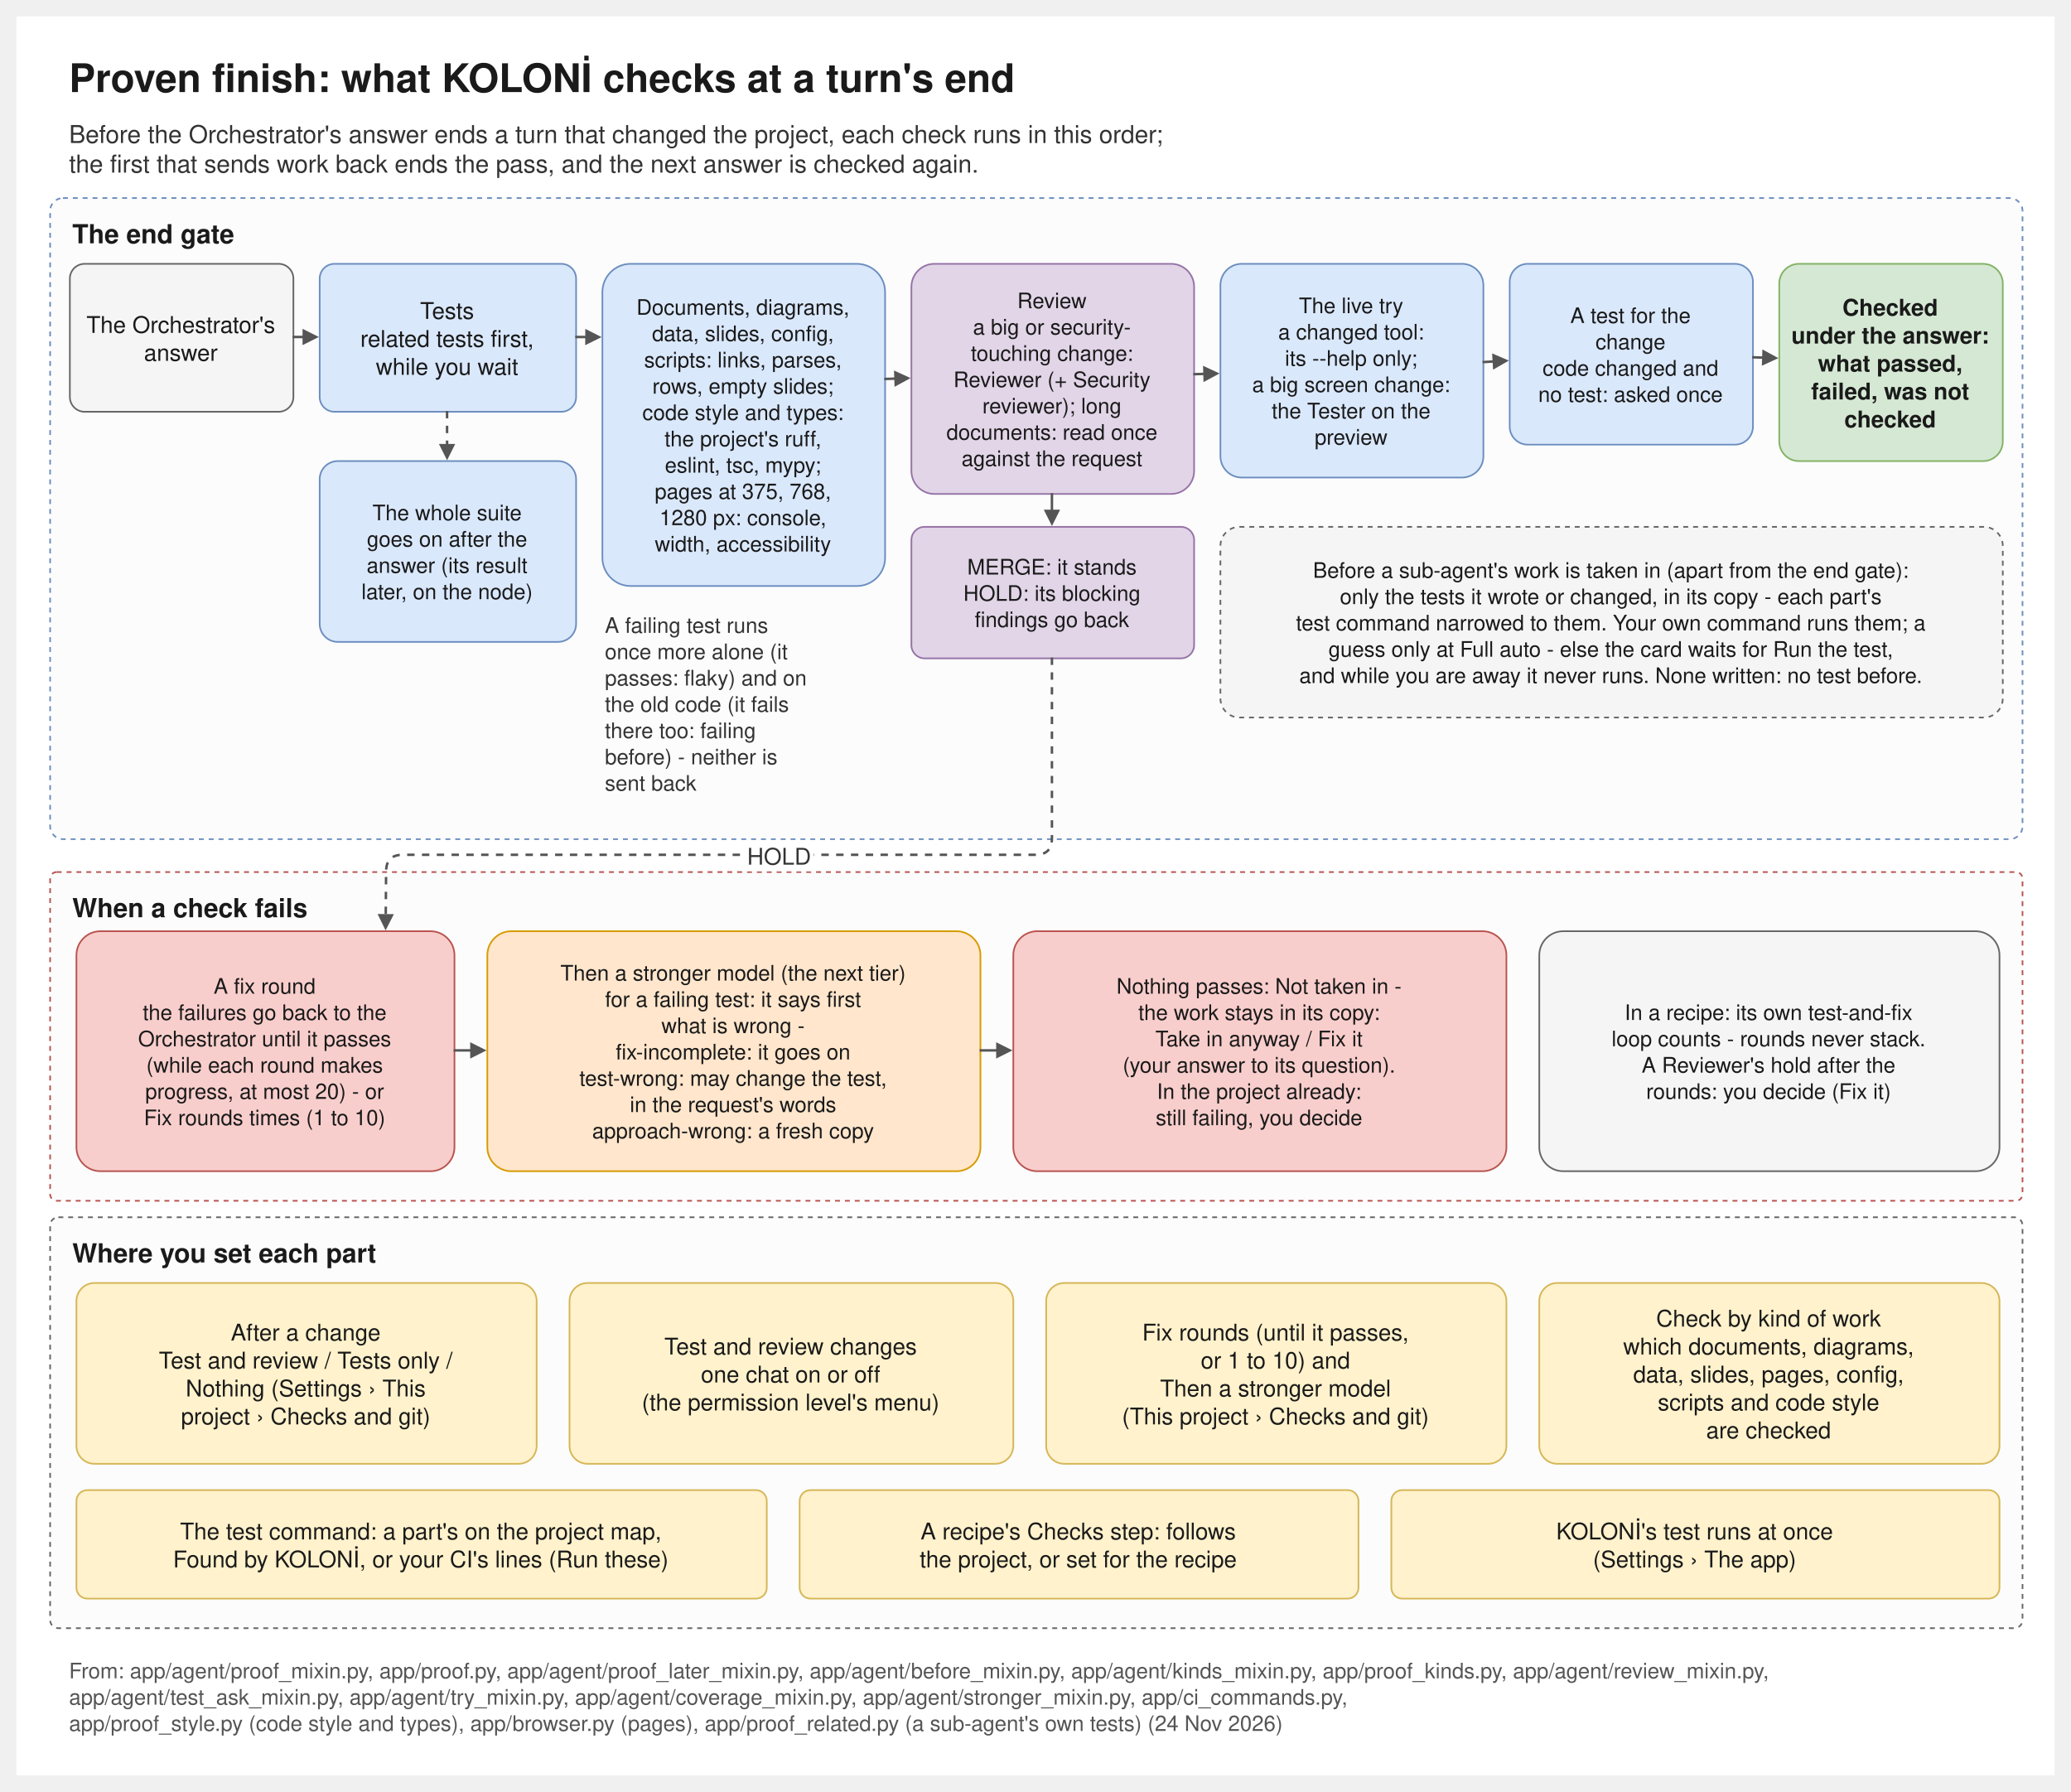
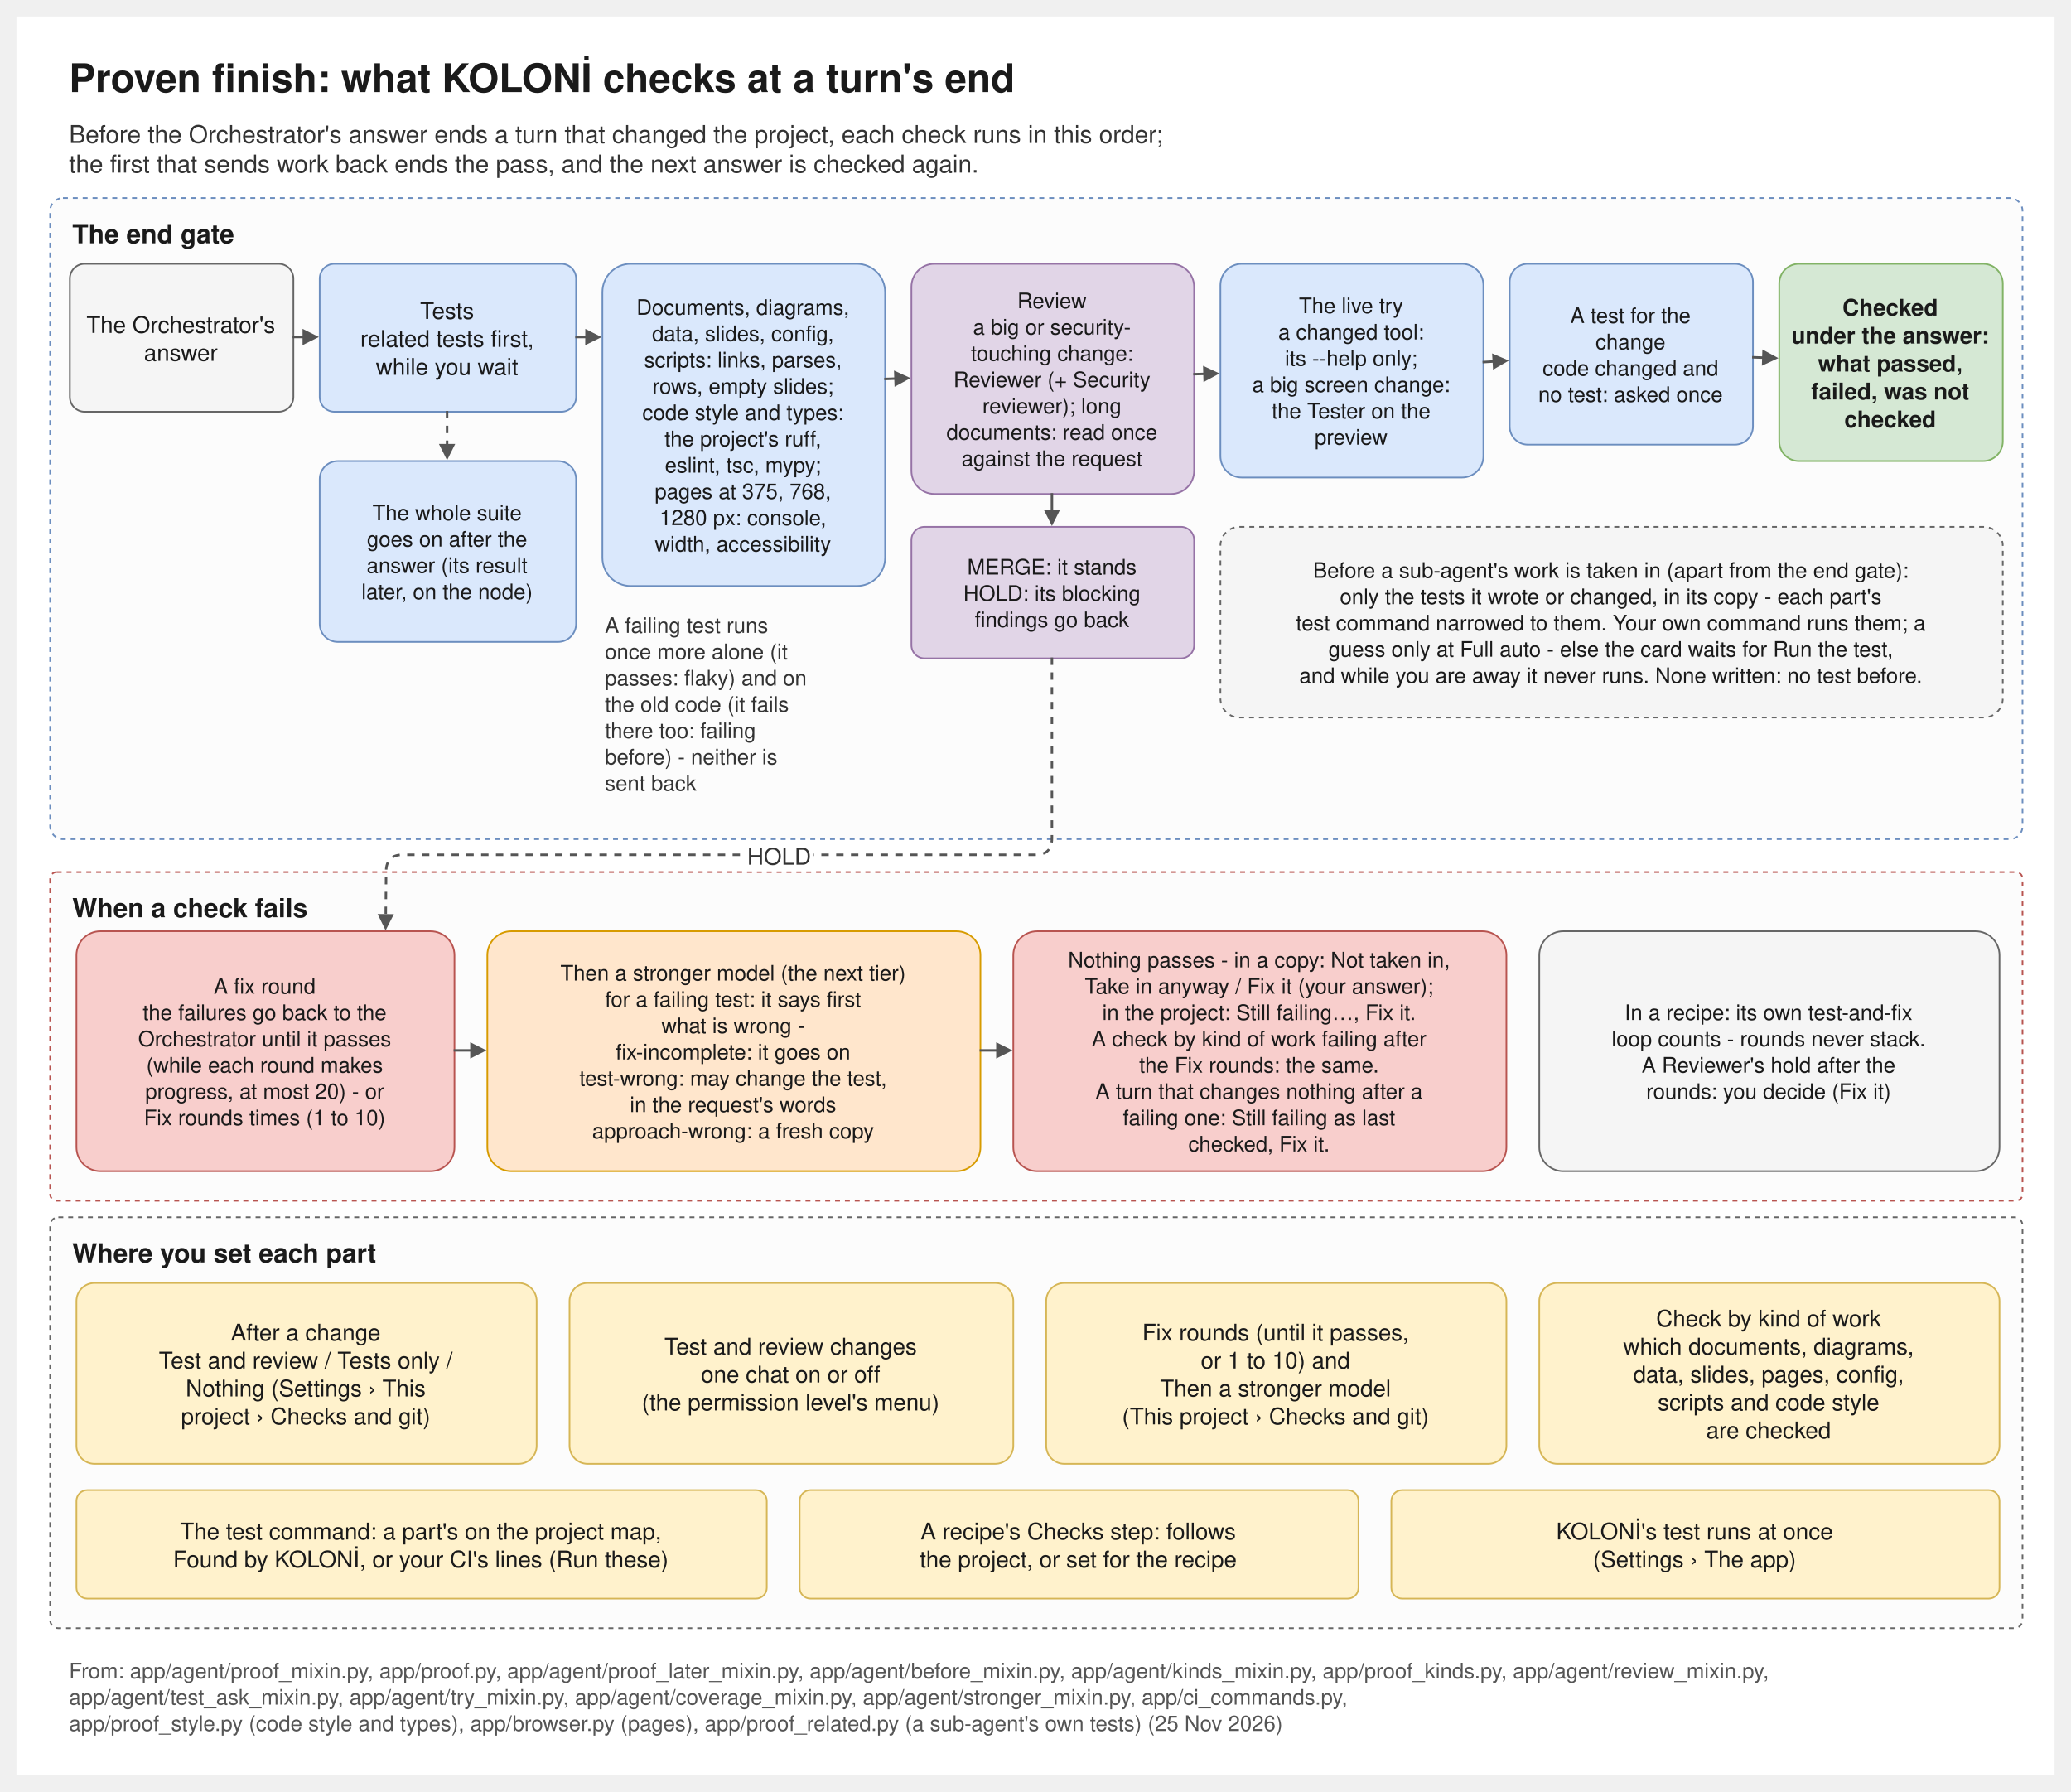
<svg xmlns="http://www.w3.org/2000/svg" style="background: transparent; background-color: transparent;" version="1.1" width="1260px" height="1090px" viewBox="0 0 1260 1090">
  <defs />
  <g>
    <g data-cell-id="0">
      <g data-cell-id="1">
        <g data-cell-id="backdrop">
          <g>
            <rect x="10" y="10" width="1240" height="1070" fill="#ffffff" stroke="none" pointer-events="all" style="fill: light-dark(rgb(255, 255, 255), rgb(18, 18, 18));" />
          </g>
        </g>
        <g data-cell-id="title">
          <g>
            <rect x="40" y="26" width="1180" height="36" fill="none" stroke="none" pointer-events="all" />
          </g>
          <g>
            <g fill="#1a1a1a" font-family="Helvetica" font-weight="bold" text-anchor="start" font-size="24px" style="fill: light-dark(rgb(26, 26, 26), rgb(215, 215, 215));">
              <text x="42" y="56">Proven finish: what KOLONİ checks at a turn's end</text>
            </g>
          </g>
        </g>
        <g data-cell-id="lead">
          <g>
            <rect x="40" y="66" width="1180" height="44" fill="none" stroke="none" pointer-events="all" />
          </g>
          <g>
            <g fill="#333333" font-family="Helvetica" text-anchor="start" font-size="15px" style="fill: light-dark(rgb(51, 51, 51), rgb(193, 193, 193));">
              <text x="42" y="87">Before the Orchestrator's answer ends a turn that changed the project, each check runs in this order;</text>
              <text x="42" y="105">the first that sends work back ends the pass, and the next answer is checked again.</text>
            </g>
          </g>
        </g>
        <g data-cell-id="gate">
          <g transform="translate(0.5,0.5)">
            <rect x="30" y="120" width="1200" height="390" rx="7.8" ry="7.8" fill="#fcfcfc" stroke="#6c8ebf" stroke-dasharray="3 3" pointer-events="all" style="fill: light-dark(rgb(252, 252, 252), rgb(20, 20, 20)); stroke: light-dark(rgb(108, 142, 191), rgb(92, 121, 163));" />
          </g>
          <g>
            <g fill="#1a1a1a" font-family="Helvetica" font-weight="bold" text-anchor="start" font-size="16px" style="fill: light-dark(rgb(26, 26, 26), rgb(215, 215, 215));">
              <text x="44" y="148">The end gate</text>
            </g>
          </g>
        </g>
        <g data-cell-id="answer">
          <g transform="translate(0.5,0.5)">
            <rect x="42" y="160" width="136" height="90" rx="9" ry="9" fill="#f5f5f5" stroke="#666666" pointer-events="all" style="fill: light-dark(rgb(245, 245, 245), rgb(26, 26, 26)); stroke: light-dark(rgb(102, 102, 102), rgb(149, 149, 149));" />
          </g>
          <g>
            <g fill="#1a1a1a" font-family="Helvetica" text-anchor="middle" font-size="14px" style="fill: light-dark(rgb(26, 26, 26), rgb(215, 215, 215));">
              <text x="110" y="202.5">The Orchestrator's</text>
              <text x="110" y="219.5">answer</text>
            </g>
          </g>
        </g>
        <g data-cell-id="related">
          <g transform="translate(0.5,0.5)">
            <rect x="194" y="160" width="156" height="90" rx="9" ry="9" fill="#dae8fc" stroke="#6c8ebf" pointer-events="all" style="fill: light-dark(rgb(218, 232, 252), rgb(29, 41, 59)); stroke: light-dark(rgb(108, 142, 191), rgb(92, 121, 163));" />
          </g>
          <g>
            <g fill="#1a1a1a" font-family="Helvetica" text-anchor="middle" font-size="14px" style="fill: light-dark(rgb(26, 26, 26), rgb(215, 215, 215));">
              <text x="272" y="194">Tests</text>
              <text x="272" y="211">related tests first,</text>
              <text x="272" y="228">while you wait</text>
            </g>
          </g>
        </g>
        <g data-cell-id="suite">
          <g transform="translate(0.5,0.5)">
            <rect x="194" y="280" width="156" height="110" rx="11" ry="11" fill="#dae8fc" stroke="#6c8ebf" pointer-events="all" style="fill: light-dark(rgb(218, 232, 252), rgb(29, 41, 59)); stroke: light-dark(rgb(108, 142, 191), rgb(92, 121, 163));" />
          </g>
          <g>
            <g fill="#1a1a1a" font-family="Helvetica" text-anchor="middle" font-size="13px" style="fill: light-dark(rgb(26, 26, 26), rgb(215, 215, 215));">
              <text x="272" y="316.5">The whole suite</text>
              <text x="272" y="332.5">goes on after the</text>
              <text x="272" y="348.5">answer (its result</text>
              <text x="272" y="364.5">later, on the node)</text>
            </g>
          </g>
        </g>
        <g data-cell-id="kinds">
          <g transform="translate(0.5,0.5)">
            <rect x="366" y="160" width="172" height="196" rx="17.2" ry="17.2" fill="#dae8fc" stroke="#6c8ebf" pointer-events="all" style="fill: light-dark(rgb(218, 232, 252), rgb(29, 41, 59)); stroke: light-dark(rgb(108, 142, 191), rgb(92, 121, 163));" />
          </g>
          <g>
            <g fill="#1a1a1a" font-family="Helvetica" text-anchor="middle" font-size="13px" style="fill: light-dark(rgb(26, 26, 26), rgb(215, 215, 215));">
              <text x="452" y="191.5">Documents, diagrams,</text>
              <text x="452" y="207.5">data, slides, config,</text>
              <text x="452" y="223.5">scripts: links, parses,</text>
              <text x="452" y="239.5">rows, empty slides;</text>
              <text x="452" y="255.5">code style and types:</text>
              <text x="452" y="271.5">the project's ruff,</text>
              <text x="452" y="287.5">eslint, tsc, mypy;</text>
              <text x="452" y="303.5">pages at 375, 768,</text>
              <text x="452" y="319.5">1280 px: console,</text>
              <text x="452" y="335.5">width, accessibility</text>
            </g>
          </g>
        </g>
        <g data-cell-id="review">
          <g transform="translate(0.5,0.5)">
            <rect x="554" y="160" width="172" height="140" rx="14" ry="14" fill="#e1d5e7" stroke="#9673a6" pointer-events="all" style="fill: light-dark(rgb(225, 213, 231), rgb(57, 47, 63)); stroke: light-dark(rgb(150, 115, 166), rgb(149, 119, 163));" />
          </g>
          <g>
            <g fill="#1a1a1a" font-family="Helvetica" text-anchor="middle" font-size="13px" style="fill: light-dark(rgb(26, 26, 26), rgb(215, 215, 215));">
              <text x="640" y="187.5">Review</text>
              <text x="640" y="203.5">a big or security-</text>
              <text x="640" y="219.5">touching change:</text>
              <text x="640" y="235.5">Reviewer (+ Security</text>
              <text x="640" y="251.5">reviewer); long</text>
              <text x="640" y="267.5">documents: read once</text>
              <text x="640" y="283.5">against the request</text>
            </g>
          </g>
        </g>
        <g data-cell-id="verdict">
          <g transform="translate(0.5,0.5)">
            <rect x="554" y="320" width="172" height="80" rx="8" ry="8" fill="#e1d5e7" stroke="#9673a6" pointer-events="all" style="fill: light-dark(rgb(225, 213, 231), rgb(57, 47, 63)); stroke: light-dark(rgb(150, 115, 166), rgb(149, 119, 163));" />
          </g>
          <g>
            <g fill="#1a1a1a" font-family="Helvetica" text-anchor="middle" font-size="13px" style="fill: light-dark(rgb(26, 26, 26), rgb(215, 215, 215));">
              <text x="640" y="349.5">MERGE: it stands</text>
              <text x="640" y="365.5">HOLD: its blocking</text>
              <text x="640" y="381.5">findings go back</text>
            </g>
          </g>
        </g>
        <g data-cell-id="try">
          <g transform="translate(0.5,0.5)">
            <rect x="742" y="160" width="160" height="130" rx="13" ry="13" fill="#dae8fc" stroke="#6c8ebf" pointer-events="all" style="fill: light-dark(rgb(218, 232, 252), rgb(29, 41, 59)); stroke: light-dark(rgb(108, 142, 191), rgb(92, 121, 163));" />
          </g>
          <g>
            <g fill="#1a1a1a" font-family="Helvetica" text-anchor="middle" font-size="13px" style="fill: light-dark(rgb(26, 26, 26), rgb(215, 215, 215));">
              <text x="822" y="190.5">The live try</text>
              <text x="822" y="206.5">a changed tool:</text>
              <text x="822" y="222.5">its --help only;</text>
              <text x="822" y="238.5">a big screen change:</text>
              <text x="822" y="254.5">the Tester on the</text>
              <text x="822" y="270.5">preview</text>
            </g>
          </g>
        </g>
        <g data-cell-id="ask">
          <g transform="translate(0.5,0.5)">
            <rect x="918" y="160" width="148" height="110" rx="11" ry="11" fill="#dae8fc" stroke="#6c8ebf" pointer-events="all" style="fill: light-dark(rgb(218, 232, 252), rgb(29, 41, 59)); stroke: light-dark(rgb(108, 142, 191), rgb(92, 121, 163));" />
          </g>
          <g>
            <g fill="#1a1a1a" font-family="Helvetica" text-anchor="middle" font-size="13px" style="fill: light-dark(rgb(26, 26, 26), rgb(215, 215, 215));">
              <text x="992" y="196.5">A test for the</text>
              <text x="992" y="212.5">change</text>
              <text x="992" y="228.5">code changed and</text>
              <text x="992" y="244.5">no test: asked once</text>
            </g>
          </g>
        </g>
        <g data-cell-id="checked">
          <g transform="translate(0.5,0.5)">
            <rect x="1082" y="160" width="136" height="120" rx="12" ry="12" fill="#d5e8d4" stroke="#82b366" pointer-events="all" style="fill: light-dark(rgb(213, 232, 212), rgb(31, 47, 30)); stroke: light-dark(rgb(130, 179, 102), rgb(68, 110, 44));" />
          </g>
          <g>
            <g fill="#1a1a1a" font-family="Helvetica" font-weight="bold" text-anchor="middle" font-size="14px" style="fill: light-dark(rgb(26, 26, 26), rgb(215, 215, 215));">
              <text x="1150" y="192">Checked</text>
              <text x="1150" y="209">under the answer:</text>
              <text x="1150" y="226">what passed,</text>
              <text x="1150" y="243">failed, was not</text>
              <text x="1150" y="260">checked</text>
            </g>
          </g>
        </g>
        <g data-cell-id="e1">
          <g>
            <path d="M 178 205 L 184.82 205" fill="none" stroke="#555555" stroke-width="1.5" stroke-miterlimit="10" pointer-events="stroke" style="stroke: light-dark(rgb(85, 85, 85), rgb(164, 164, 164));" />
            <path d="M 192.32 205 L 184.82 208.75 L 184.82 201.25 Z" fill="#555555" stroke="#555555" stroke-width="1.5" stroke-miterlimit="10" pointer-events="all" style="fill: light-dark(rgb(85, 85, 85), rgb(164, 164, 164)); stroke: light-dark(rgb(85, 85, 85), rgb(164, 164, 164));" />
          </g>
        </g>
        <g data-cell-id="e2">
          <g>
            <path d="M 272 250 L 272 270.82" fill="none" stroke="#555555" stroke-width="1.5" stroke-miterlimit="10" stroke-dasharray="4.5 4.5" pointer-events="stroke" style="stroke: light-dark(rgb(85, 85, 85), rgb(164, 164, 164));" />
            <path d="M 272 278.32 L 268.25 270.82 L 275.75 270.82 Z" fill="#555555" stroke="#555555" stroke-width="1.5" stroke-miterlimit="10" pointer-events="all" style="fill: light-dark(rgb(85, 85, 85), rgb(164, 164, 164)); stroke: light-dark(rgb(85, 85, 85), rgb(164, 164, 164));" />
          </g>
        </g>
        <g data-cell-id="e3">
          <g>
            <path d="M 350 205 L 356.82 205.03" fill="none" stroke="#555555" stroke-width="1.5" stroke-miterlimit="10" pointer-events="stroke" style="stroke: light-dark(rgb(85, 85, 85), rgb(164, 164, 164));" />
            <path d="M 364.32 205.07 L 356.8 208.78 L 356.84 201.28 Z" fill="#555555" stroke="#555555" stroke-width="1.5" stroke-miterlimit="10" pointer-events="all" style="fill: light-dark(rgb(85, 85, 85), rgb(164, 164, 164)); stroke: light-dark(rgb(85, 85, 85), rgb(164, 164, 164));" />
          </g>
        </g>
        <g data-cell-id="e4">
          <g>
            <path d="M 538 230.56 L 544.83 230.32" fill="none" stroke="#555555" stroke-width="1.5" stroke-miterlimit="10" pointer-events="stroke" style="stroke: light-dark(rgb(85, 85, 85), rgb(164, 164, 164));" />
            <path d="M 552.32 230.06 L 544.96 234.07 L 544.7 226.57 Z" fill="#555555" stroke="#555555" stroke-width="1.5" stroke-miterlimit="10" pointer-events="all" style="fill: light-dark(rgb(85, 85, 85), rgb(164, 164, 164)); stroke: light-dark(rgb(85, 85, 85), rgb(164, 164, 164));" />
          </g>
        </g>
        <g data-cell-id="e5">
          <g>
            <path d="M 640 300 L 640 310.82" fill="none" stroke="#555555" stroke-width="1.5" stroke-miterlimit="10" pointer-events="stroke" style="stroke: light-dark(rgb(85, 85, 85), rgb(164, 164, 164));" />
            <path d="M 640 318.32 L 636.25 310.82 L 643.75 310.82 Z" fill="#555555" stroke="#555555" stroke-width="1.5" stroke-miterlimit="10" pointer-events="all" style="fill: light-dark(rgb(85, 85, 85), rgb(164, 164, 164)); stroke: light-dark(rgb(85, 85, 85), rgb(164, 164, 164));" />
          </g>
        </g>
        <g data-cell-id="e6">
          <g>
            <path d="M 726 227.64 L 732.83 227.45" fill="none" stroke="#555555" stroke-width="1.5" stroke-miterlimit="10" pointer-events="stroke" style="stroke: light-dark(rgb(85, 85, 85), rgb(164, 164, 164));" />
            <path d="M 740.32 227.24 L 732.93 231.2 L 732.72 223.7 Z" fill="#555555" stroke="#555555" stroke-width="1.5" stroke-miterlimit="10" pointer-events="all" style="fill: light-dark(rgb(85, 85, 85), rgb(164, 164, 164)); stroke: light-dark(rgb(85, 85, 85), rgb(164, 164, 164));" />
          </g>
        </g>
        <g data-cell-id="e7">
          <g>
            <path d="M 902 220.29 L 908.84 219.89" fill="none" stroke="#555555" stroke-width="1.5" stroke-miterlimit="10" pointer-events="stroke" style="stroke: light-dark(rgb(85, 85, 85), rgb(164, 164, 164));" />
            <path d="M 916.33 219.45 L 909.06 223.64 L 908.62 216.15 Z" fill="#555555" stroke="#555555" stroke-width="1.5" stroke-miterlimit="10" pointer-events="all" style="fill: light-dark(rgb(85, 85, 85), rgb(164, 164, 164)); stroke: light-dark(rgb(85, 85, 85), rgb(164, 164, 164));" />
          </g>
        </g>
        <g data-cell-id="e7b">
          <g>
            <path d="M 1066 217.34 L 1072.83 217.56" fill="none" stroke="#555555" stroke-width="1.5" stroke-miterlimit="10" pointer-events="stroke" style="stroke: light-dark(rgb(85, 85, 85), rgb(164, 164, 164));" />
            <path d="M 1080.32 217.8 L 1072.71 221.31 L 1072.95 213.81 Z" fill="#555555" stroke="#555555" stroke-width="1.5" stroke-miterlimit="10" pointer-events="all" style="fill: light-dark(rgb(85, 85, 85), rgb(164, 164, 164)); stroke: light-dark(rgb(85, 85, 85), rgb(164, 164, 164));" />
          </g>
        </g>
        <g data-cell-id="before">
          <g>
            <rect x="366" y="366" width="176" height="126" fill="none" stroke="none" pointer-events="all" />
          </g>
          <g>
            <g fill="#333333" font-family="Helvetica" text-anchor="start" font-size="13px" style="fill: light-dark(rgb(51, 51, 51), rgb(193, 193, 193));">
              <text x="368" y="385">A failing test runs</text>
              <text x="368" y="401">once more alone (it</text>
              <text x="368" y="417">passes: flaky) and on</text>
              <text x="368" y="433">the old code (it fails</text>
              <text x="368" y="449">there too: failing</text>
              <text x="368" y="465">before) - neither is</text>
              <text x="368" y="481">sent back</text>
            </g>
          </g>
        </g>
        <g data-cell-id="takein">
          <g transform="translate(0.5,0.5)">
            <rect x="742" y="320" width="476" height="116" rx="11.6" ry="11.6" fill="#f5f5f5" stroke="#666666" stroke-dasharray="3 3" pointer-events="all" style="fill: light-dark(rgb(245, 245, 245), rgb(26, 26, 26)); stroke: light-dark(rgb(102, 102, 102), rgb(149, 149, 149));" />
          </g>
          <g>
            <g fill="#1a1a1a" font-family="Helvetica" text-anchor="middle" font-size="13px" style="fill: light-dark(rgb(26, 26, 26), rgb(215, 215, 215));">
              <text x="980" y="351.5">Before a sub-agent's work is taken in (apart from the end gate):</text>
              <text x="980" y="367.5">only the tests it wrote or changed, in its copy - each part's</text>
              <text x="980" y="383.5">test command narrowed to them. Your own command runs them; a</text>
              <text x="980" y="399.5">guess only at Full auto - else the card waits for Run the test,</text>
              <text x="980" y="415.5">and while you are away it never runs. None written: no test before.</text>
            </g>
          </g>
        </g>
        <g data-cell-id="fail">
          <g transform="translate(0.5,0.5)">
            <rect x="30" y="530" width="1200" height="200" rx="4" ry="4" fill="#fcfcfc" stroke="#b85450" stroke-dasharray="3 3" pointer-events="all" style="fill: light-dark(rgb(252, 252, 252), rgb(20, 20, 20)); stroke: light-dark(rgb(184, 84, 80), rgb(215, 129, 126));" />
          </g>
          <g>
            <g fill="#1a1a1a" font-family="Helvetica" font-weight="bold" text-anchor="start" font-size="16px" style="fill: light-dark(rgb(26, 26, 26), rgb(215, 215, 215));">
              <text x="44" y="558">When a check fails</text>
            </g>
          </g>
        </g>
        <g data-cell-id="round">
          <g transform="translate(0.5,0.5)">
            <rect x="46" y="566" width="230" height="146" rx="14.6" ry="14.6" fill="#f8cecc" stroke="#b85450" pointer-events="all" style="fill: light-dark(rgb(248, 206, 204), rgb(81, 45, 43)); stroke: light-dark(rgb(184, 84, 80), rgb(215, 129, 126));" />
          </g>
          <g>
            <g fill="#1a1a1a" font-family="Helvetica" text-anchor="middle" font-size="13px" style="fill: light-dark(rgb(26, 26, 26), rgb(215, 215, 215));">
              <text x="161" y="604.5">A fix round</text>
              <text x="161" y="620.5">the failures go back to the</text>
              <text x="161" y="636.5">Orchestrator until it passes</text>
              <text x="161" y="652.5">(while each round makes</text>
              <text x="161" y="668.5">progress, at most 20) - or</text>
              <text x="161" y="684.5">Fix rounds times (1 to 10)</text>
            </g>
          </g>
        </g>
        <g data-cell-id="strong">
          <g transform="translate(0.5,0.5)">
            <rect x="296" y="566" width="300" height="146" rx="14.6" ry="14.6" fill="#ffe6cc" stroke="#d79b00" pointer-events="all" style="fill: light-dark(rgb(255, 230, 204), rgb(54, 33, 10)); stroke: light-dark(rgb(215, 155, 0), rgb(153, 101, 0));" />
          </g>
          <g>
            <g fill="#1a1a1a" font-family="Helvetica" text-anchor="middle" font-size="13px" style="fill: light-dark(rgb(26, 26, 26), rgb(215, 215, 215));">
              <text x="446" y="596.5">Then a stronger model (the next tier)</text>
              <text x="446" y="612.5">for a failing test: it says first</text>
              <text x="446" y="628.5">what is wrong -</text>
              <text x="446" y="644.5">fix-incomplete: it goes on</text>
              <text x="446" y="660.5">test-wrong: may change the test,</text>
              <text x="446" y="676.5">in the request's words</text>
              <text x="446" y="692.5">approach-wrong: a fresh copy</text>
            </g>
          </g>
        </g>
        <g data-cell-id="still">
          <g transform="translate(0.5,0.5)">
            <rect x="616" y="566" width="300" height="146" rx="14.6" ry="14.6" fill="#f8cecc" stroke="#b85450" pointer-events="all" style="fill: light-dark(rgb(248, 206, 204), rgb(81, 45, 43)); stroke: light-dark(rgb(184, 84, 80), rgb(215, 129, 126));" />
          </g>
          <g>
            <g fill="#1a1a1a" font-family="Helvetica" text-anchor="middle" font-size="13px" style="fill: light-dark(rgb(26, 26, 26), rgb(215, 215, 215));">
-               <text x="766" y="604.5">Nothing passes: Not taken in -</text>
-               <text x="766" y="620.5">the work stays in its copy:</text>
-               <text x="766" y="636.5">Take in anyway / Fix it</text>
-               <text x="766" y="652.5">(your answer to its question).</text>
-               <text x="766" y="668.5">In the project already:</text>
-               <text x="766" y="684.5">still failing, you decide</text>
+               <text x="766" y="588.5">Nothing passes - in a copy: Not taken in,</text>
+               <text x="766" y="604.5">Take in anyway / Fix it (your answer);</text>
+               <text x="766" y="620.5">in the project: Still failing…, Fix it.</text>
+               <text x="766" y="636.5">A check by kind of work failing after</text>
+               <text x="766" y="652.5">the Fix rounds: the same.</text>
+               <text x="766" y="668.5">A turn that changes nothing after a</text>
+               <text x="766" y="684.5">failing one: Still failing as last</text>
+               <text x="766" y="700.5">checked, Fix it.</text>
            </g>
          </g>
        </g>
        <g data-cell-id="recipe">
          <g transform="translate(0.5,0.5)">
            <rect x="936" y="566" width="280" height="146" rx="14.6" ry="14.6" fill="#f5f5f5" stroke="#666666" pointer-events="all" style="fill: light-dark(rgb(245, 245, 245), rgb(26, 26, 26)); stroke: light-dark(rgb(102, 102, 102), rgb(149, 149, 149));" />
          </g>
          <g>
            <g fill="#1a1a1a" font-family="Helvetica" text-anchor="middle" font-size="13px" style="fill: light-dark(rgb(26, 26, 26), rgb(215, 215, 215));">
              <text x="1076" y="620.5">In a recipe: its own test-and-fix</text>
              <text x="1076" y="636.5">loop counts - rounds never stack.</text>
              <text x="1076" y="652.5">A Reviewer's hold after the</text>
              <text x="1076" y="668.5">rounds: you decide (Fix it)</text>
            </g>
          </g>
        </g>
        <g data-cell-id="e8">
          <g>
            <path d="M 276 639 L 286.82 639" fill="none" stroke="#555555" stroke-width="1.5" stroke-miterlimit="10" pointer-events="stroke" style="stroke: light-dark(rgb(85, 85, 85), rgb(164, 164, 164));" />
            <path d="M 294.32 639 L 286.82 642.75 L 286.82 635.25 Z" fill="#555555" stroke="#555555" stroke-width="1.5" stroke-miterlimit="10" pointer-events="all" style="fill: light-dark(rgb(85, 85, 85), rgb(164, 164, 164)); stroke: light-dark(rgb(85, 85, 85), rgb(164, 164, 164));" />
          </g>
        </g>
        <g data-cell-id="e9">
          <g>
            <path d="M 596 639 L 606.82 639" fill="none" stroke="#555555" stroke-width="1.5" stroke-miterlimit="10" pointer-events="stroke" style="stroke: light-dark(rgb(85, 85, 85), rgb(164, 164, 164));" />
            <path d="M 614.32 639 L 606.82 642.75 L 606.82 635.25 Z" fill="#555555" stroke="#555555" stroke-width="1.5" stroke-miterlimit="10" pointer-events="all" style="fill: light-dark(rgb(85, 85, 85), rgb(164, 164, 164)); stroke: light-dark(rgb(85, 85, 85), rgb(164, 164, 164));" />
          </g>
        </g>
        <g data-cell-id="e10">
          <g>
            <path d="M 640 400 L 640 510 Q 640 520 630 520 L 245 520 Q 235 520 234.91 530 L 234.68 556.82" fill="none" stroke="#555555" stroke-width="1.5" stroke-miterlimit="10" stroke-dasharray="4.5 4.5" pointer-events="stroke" style="stroke: light-dark(rgb(85, 85, 85), rgb(164, 164, 164));" />
            <path d="M 234.61 564.32 L 230.93 556.79 L 238.43 556.86 Z" fill="#555555" stroke="#555555" stroke-width="1.5" stroke-miterlimit="10" pointer-events="all" style="fill: light-dark(rgb(85, 85, 85), rgb(164, 164, 164)); stroke: light-dark(rgb(85, 85, 85), rgb(164, 164, 164));" />
          </g>
          <g>
            <g fill="#333333" font-family="Helvetica" text-anchor="middle" font-size="14px" style="fill: light-dark(rgb(51, 51, 51), rgb(193, 193, 193));">
              <rect fill="#ffffff" stroke="none" x="454" y="512" width="41" height="18" stroke-width="0" style="fill: light-dark(rgb(255, 255, 255), rgb(18, 18, 18));" />
              <text x="474" y="526">HOLD</text>
            </g>
          </g>
        </g>
        <g data-cell-id="settings">
          <g transform="translate(0.5,0.5)">
            <rect x="30" y="740" width="1200" height="250" rx="5" ry="5" fill="#fcfcfc" stroke="#666666" stroke-dasharray="3 3" pointer-events="all" style="fill: light-dark(rgb(252, 252, 252), rgb(20, 20, 20)); stroke: light-dark(rgb(102, 102, 102), rgb(149, 149, 149));" />
          </g>
          <g>
            <g fill="#1a1a1a" font-family="Helvetica" font-weight="bold" text-anchor="start" font-size="16px" style="fill: light-dark(rgb(26, 26, 26), rgb(215, 215, 215));">
              <text x="44" y="768">Where you set each part</text>
            </g>
          </g>
        </g>
        <g data-cell-id="s1">
          <g transform="translate(0.5,0.5)">
            <rect x="46" y="780" width="280" height="110" rx="11" ry="11" fill="#fff2cc" stroke="#d6b656" pointer-events="all" style="fill: light-dark(rgb(255, 242, 204), rgb(40, 29, 0)); stroke: light-dark(rgb(214, 182, 86), rgb(109, 81, 0));" />
          </g>
          <g>
            <g fill="#1a1a1a" font-family="Helvetica" text-anchor="middle" font-size="14px" style="fill: light-dark(rgb(26, 26, 26), rgb(215, 215, 215));">
              <text x="186" y="815.5">After a change</text>
              <text x="186" y="832.5">Test and review / Tests only /</text>
              <text x="186" y="849.5">Nothing (Settings › This</text>
              <text x="186" y="866.5">project › Checks and git)</text>
            </g>
          </g>
        </g>
        <g data-cell-id="s2">
          <g transform="translate(0.5,0.5)">
            <rect x="346" y="780" width="270" height="110" rx="11" ry="11" fill="#fff2cc" stroke="#d6b656" pointer-events="all" style="fill: light-dark(rgb(255, 242, 204), rgb(40, 29, 0)); stroke: light-dark(rgb(214, 182, 86), rgb(109, 81, 0));" />
          </g>
          <g>
            <g fill="#1a1a1a" font-family="Helvetica" text-anchor="middle" font-size="14px" style="fill: light-dark(rgb(26, 26, 26), rgb(215, 215, 215));">
              <text x="481" y="824">Test and review changes</text>
              <text x="481" y="841">one chat on or off</text>
              <text x="481" y="858">(the permission level's menu)</text>
            </g>
          </g>
        </g>
        <g data-cell-id="s3">
          <g transform="translate(0.5,0.5)">
            <rect x="636" y="780" width="280" height="110" rx="11" ry="11" fill="#fff2cc" stroke="#d6b656" pointer-events="all" style="fill: light-dark(rgb(255, 242, 204), rgb(40, 29, 0)); stroke: light-dark(rgb(214, 182, 86), rgb(109, 81, 0));" />
          </g>
          <g>
            <g fill="#1a1a1a" font-family="Helvetica" text-anchor="middle" font-size="14px" style="fill: light-dark(rgb(26, 26, 26), rgb(215, 215, 215));">
              <text x="776" y="815.5">Fix rounds (until it passes,</text>
              <text x="776" y="832.5">or 1 to 10) and</text>
              <text x="776" y="849.5">Then a stronger model</text>
              <text x="776" y="866.5">(This project › Checks and git)</text>
            </g>
          </g>
        </g>
        <g data-cell-id="s4">
          <g transform="translate(0.5,0.5)">
            <rect x="936" y="780" width="280" height="110" rx="11" ry="11" fill="#fff2cc" stroke="#d6b656" pointer-events="all" style="fill: light-dark(rgb(255, 242, 204), rgb(40, 29, 0)); stroke: light-dark(rgb(214, 182, 86), rgb(109, 81, 0));" />
          </g>
          <g>
            <g fill="#1a1a1a" font-family="Helvetica" text-anchor="middle" font-size="14px" style="fill: light-dark(rgb(26, 26, 26), rgb(215, 215, 215));">
              <text x="1076" y="807">Check by kind of work</text>
              <text x="1076" y="824">which documents, diagrams,</text>
              <text x="1076" y="841">data, slides, pages, config,</text>
              <text x="1076" y="858">scripts and code style</text>
              <text x="1076" y="875">are checked</text>
            </g>
          </g>
        </g>
        <g data-cell-id="s5">
          <g transform="translate(0.5,0.5)">
            <rect x="46" y="906" width="420" height="66" rx="6.6" ry="6.6" fill="#fff2cc" stroke="#d6b656" pointer-events="all" style="fill: light-dark(rgb(255, 242, 204), rgb(40, 29, 0)); stroke: light-dark(rgb(214, 182, 86), rgb(109, 81, 0));" />
          </g>
          <g>
            <g fill="#1a1a1a" font-family="Helvetica" text-anchor="middle" font-size="14px" style="fill: light-dark(rgb(26, 26, 26), rgb(215, 215, 215));">
              <text x="256" y="936.5">The test command: a part's on the project map,</text>
              <text x="256" y="953.5">Found by KOLONİ, or your CI's lines (Run these)</text>
            </g>
          </g>
        </g>
        <g data-cell-id="s6">
          <g transform="translate(0.5,0.5)">
            <rect x="486" y="906" width="340" height="66" rx="6.6" ry="6.6" fill="#fff2cc" stroke="#d6b656" pointer-events="all" style="fill: light-dark(rgb(255, 242, 204), rgb(40, 29, 0)); stroke: light-dark(rgb(214, 182, 86), rgb(109, 81, 0));" />
          </g>
          <g>
            <g fill="#1a1a1a" font-family="Helvetica" text-anchor="middle" font-size="14px" style="fill: light-dark(rgb(26, 26, 26), rgb(215, 215, 215));">
              <text x="656" y="936.5">A recipe's Checks step: follows</text>
              <text x="656" y="953.5">the project, or set for the recipe</text>
            </g>
          </g>
        </g>
        <g data-cell-id="s7">
          <g transform="translate(0.5,0.5)">
            <rect x="846" y="906" width="370" height="66" rx="6.6" ry="6.6" fill="#fff2cc" stroke="#d6b656" pointer-events="all" style="fill: light-dark(rgb(255, 242, 204), rgb(40, 29, 0)); stroke: light-dark(rgb(214, 182, 86), rgb(109, 81, 0));" />
          </g>
          <g>
            <g fill="#1a1a1a" font-family="Helvetica" text-anchor="middle" font-size="14px" style="fill: light-dark(rgb(26, 26, 26), rgb(215, 215, 215));">
              <text x="1031" y="936.5">KOLONİ's test runs at once</text>
              <text x="1031" y="953.5">(Settings › The app)</text>
            </g>
          </g>
        </g>
        <g data-cell-id="footer">
          <g>
            <rect x="40" y="1002" width="1180" height="62" fill="none" stroke="none" pointer-events="all" />
          </g>
          <g>
            <g fill="#555555" font-family="Helvetica" text-anchor="start" font-size="13px" style="fill: light-dark(rgb(85, 85, 85), rgb(164, 164, 164));">
              <text x="42" y="1021">From: app/agent/proof_mixin.py, app/proof.py, app/agent/proof_later_mixin.py, app/agent/before_mixin.py, app/agent/kinds_mixin.py, app/proof_kinds.py, app/agent/review_mixin.py,</text>
              <text x="42" y="1037">app/agent/test_ask_mixin.py, app/agent/try_mixin.py, app/agent/coverage_mixin.py, app/agent/stronger_mixin.py, app/ci_commands.py,</text>
-               <text x="42" y="1053">app/proof_style.py (code style and types), app/browser.py (pages), app/proof_related.py (a sub-agent's own tests) (24 Nov 2026)</text>
+               <text x="42" y="1053">app/proof_style.py (code style and types), app/browser.py (pages), app/proof_related.py (a sub-agent's own tests) (25 Nov 2026)</text>
            </g>
          </g>
        </g>
      </g>
    </g>
  </g>
</svg>
